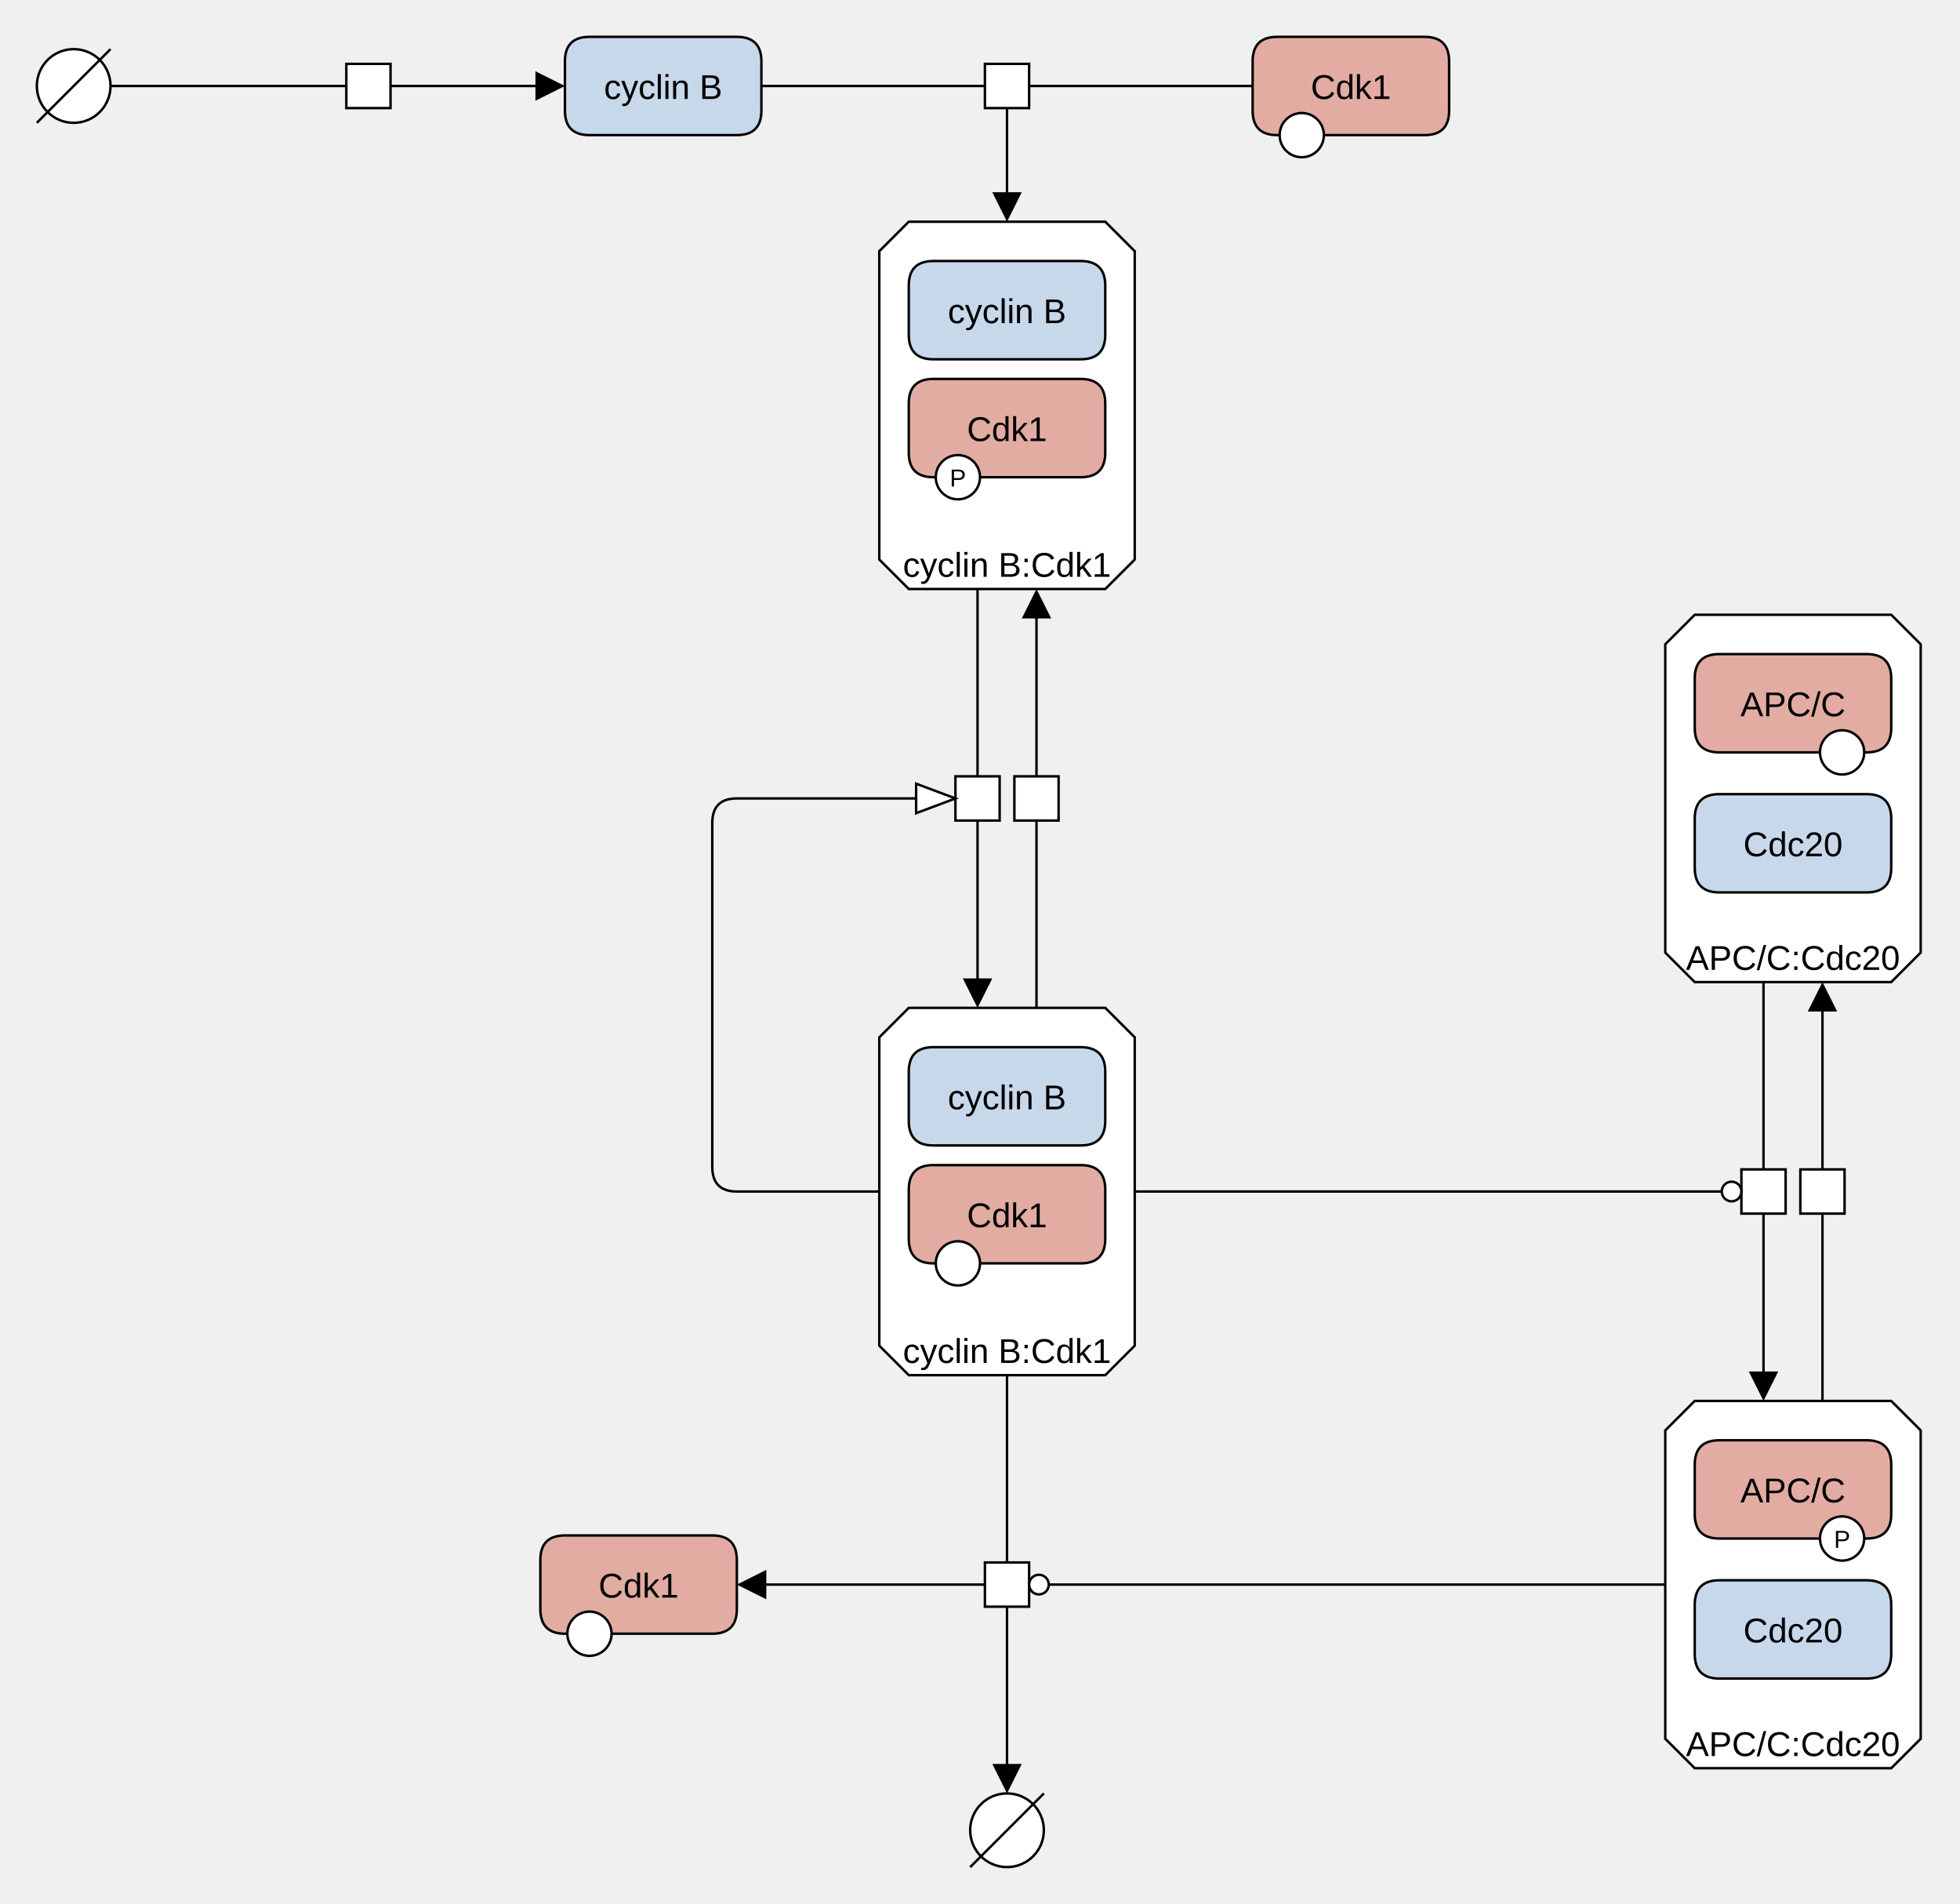
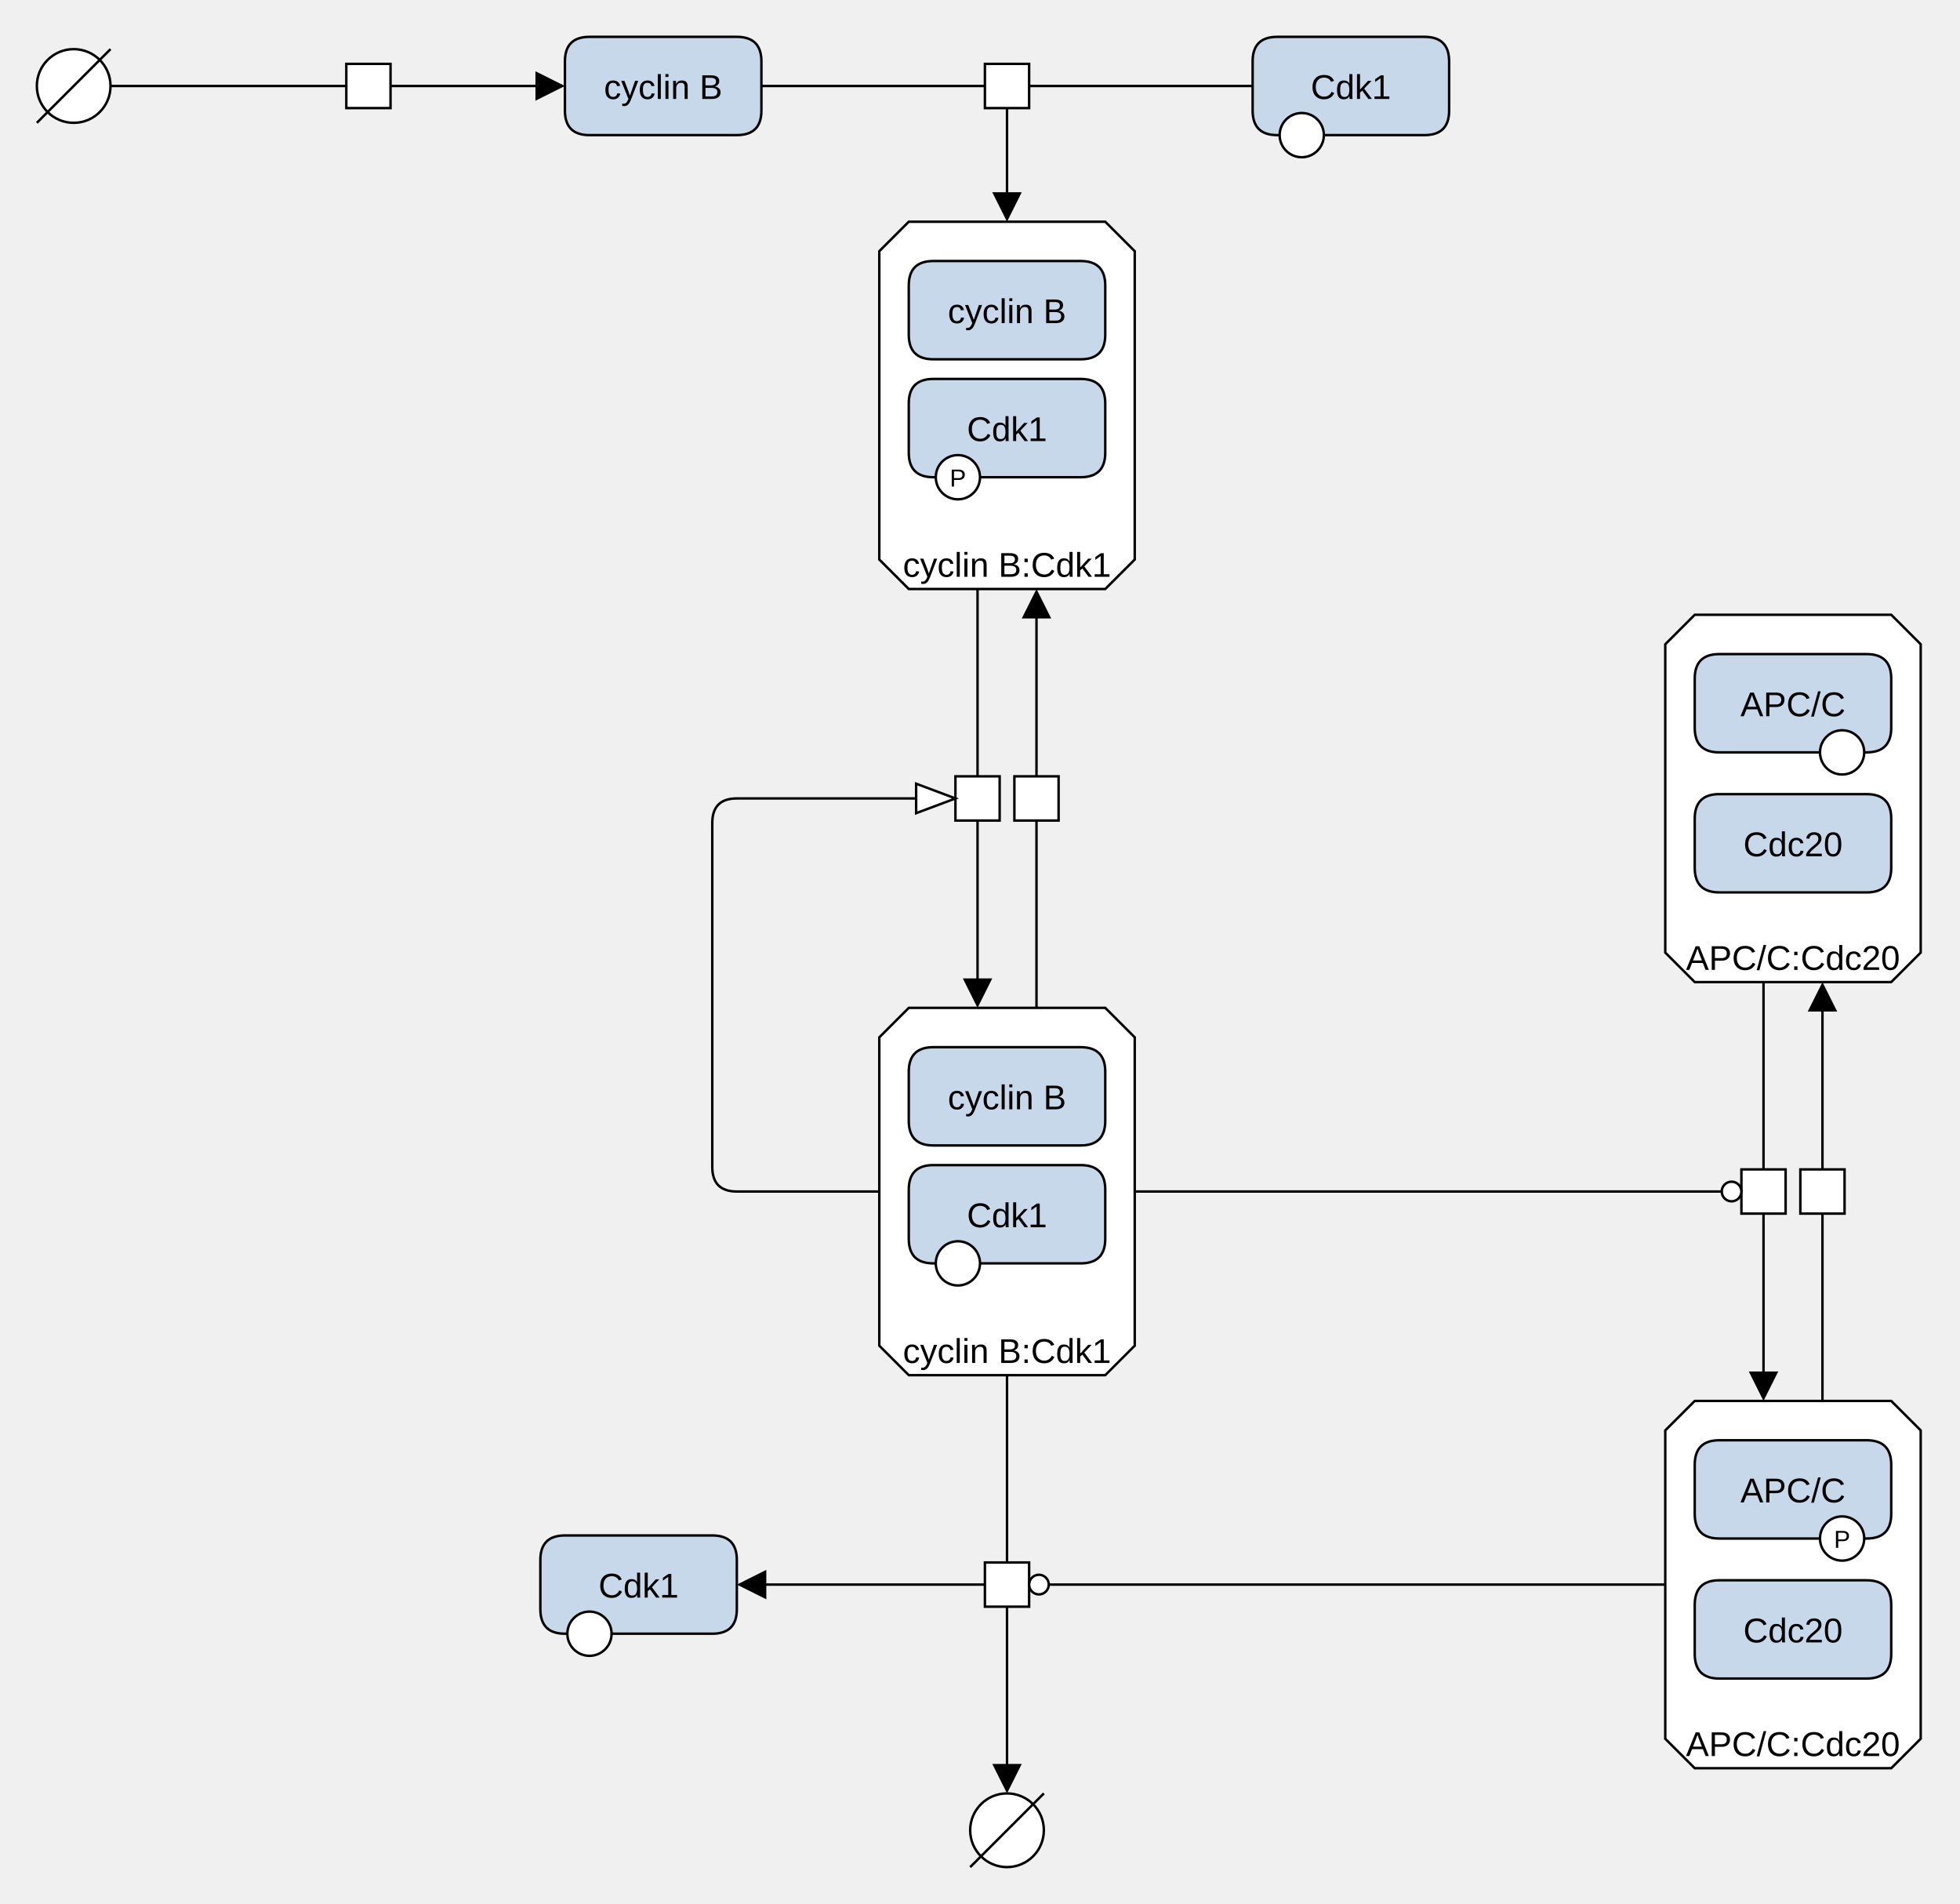
<svg xmlns="http://www.w3.org/2000/svg" width="798" height="775" viewBox="0 0 798 775" stroke-linecap="butt" stroke-miterlimit="10">
  <g transform="translate(-70,-135)">
    <path d="M85 170 C85 161.715 91.716 155 100 155 L100 155 C108.284 155 115 161.715 115 170 L115 170 C115 178.285 108.284 185 100 185 L100 185 C91.716 185 85 178.285 85 170 Z" fill="#FFFFFF" stroke="none" />
    <path d="M85 170 C85 161.715 91.716 155 100 155 L100 155 C108.284 155 115 161.715 115 170 L115 170 C115 178.285 108.284 185 100 185 L100 185 C91.716 185 85 178.285 85 170 Z" fill="none" stroke="#000000" />
    <path d="M85 185 L115 155" fill="none" stroke="#000000" />
    <path d="M211 161 L229 161 L229 179 L211 179 Z" fill="#FFFFFF" stroke="none" />
    <path d="M211 161 L229 161 L229 179 L211 179 Z" fill="none" stroke="#000000" />
    <path d="M300 160 Q300 150 310 150 L370 150 Q380 150 380 160 L380 180 Q380 190 370 190 L310 190 Q300 190 300 180 Z" fill="#C8D8EB" stroke="none" />
    <path d="M300 160 Q300 150 310 150 L370 150 Q380 150 380 160 L380 180 Q380 190 370 190 L310 190 Q300 190 300 180 Z" fill="none" stroke="#000000" />
    <text x="340" y="175.291" text-anchor="middle" font-family="'Dialog', Arial, Helvetica, sans-serif" font-size="14" fill="#000000" stroke="none" xml:space="preserve">cyclin B</text>
    <path d="M471 161 L489 161 L489 179 L471 179 Z" fill="#FFFFFF" stroke="none" />
    <path d="M471 161 L489 161 L489 179 L471 179 Z" fill="none" stroke="#000000" />
-     <path d="M580 160 Q580 150 590 150 L650 150 Q660 150 660 160 L660 180 Q660 190 650 190 L590 190 Q580 190 580 180 Z" fill="#E2ACA3" stroke="none" />
+     <path d="M580 160 Q580 150 590 150 L650 150 Q660 150 660 160 L660 180 Q660 190 650 190 L590 190 Q580 190 580 180 Z" fill="#C8D8EB" stroke="none" />
    <path d="M580 160 Q580 150 590 150 L650 150 Q660 150 660 160 L660 180 Q660 190 650 190 L590 190 Q580 190 580 180 Z" fill="none" stroke="#000000" />
    <text x="620" y="175.291" text-anchor="middle" font-family="'Dialog', Arial, Helvetica, sans-serif" font-size="14" fill="#000000" stroke="none" xml:space="preserve">Cdk1</text>
    <path d="M591 190 C591 185.029 595.029 181 600 181 L600 181 C604.971 181 609 185.029 609 190 L609 190 C609 194.971 604.971 199 600 199 L600 199 C595.029 199 591 194.971 591 190 Z" fill="#FFFFFF" stroke="none" />
    <path d="M591 190 C591 185.029 595.029 181 600 181 L600 181 C604.971 181 609 185.029 609 190 L609 190 C609 194.971 604.971 199 600 199 L600 199 C595.029 199 591 194.971 591 190 Z" fill="none" stroke="#000000" />
    <path d="M440 225.25 L520 225.25 L532 237.25 L532 362.75 L520 374.75 L440 374.75 L428 362.75 L428 237.25 Z" fill="#FFFFFF" stroke="none" />
    <path d="M440 225.25 L520 225.25 L532 237.25 L532 362.75 L520 374.75 L440 374.75 L428 362.75 L428 237.25 Z" fill="none" stroke="#000000" />
    <text x="480" y="369.791" text-anchor="middle" font-family="'Dialog', Arial, Helvetica, sans-serif" font-size="14" fill="#000000" stroke="none" xml:space="preserve">cyclin B:Cdk1</text>
    <path d="M440 251.25 Q440 241.25 450 241.25 L510 241.25 Q520 241.25 520 251.25 L520 271.25 Q520 281.25 510 281.25 L450 281.25 Q440 281.25 440 271.25 Z" fill="#C8D8EB" stroke="none" />
    <path d="M440 251.25 Q440 241.25 450 241.25 L510 241.25 Q520 241.25 520 251.25 L520 271.25 Q520 281.25 510 281.25 L450 281.25 Q440 281.25 440 271.25 Z" fill="none" stroke="#000000" />
    <text x="480" y="266.541" text-anchor="middle" font-family="'Dialog', Arial, Helvetica, sans-serif" font-size="14" fill="#000000" stroke="none" xml:space="preserve">cyclin B</text>
-     <path d="M440 299.25 Q440 289.25 450 289.25 L510 289.25 Q520 289.25 520 299.25 L520 319.25 Q520 329.25 510 329.25 L450 329.25 Q440 329.25 440 319.25 Z" fill="#E2ACA3" stroke="none" />
+     <path d="M440 299.25 Q440 289.25 450 289.25 L510 289.25 Q520 289.25 520 299.25 L520 319.25 Q520 329.25 510 329.25 L450 329.25 Q440 329.25 440 319.25 Z" fill="#C8D8EB" stroke="none" />
    <path d="M440 299.25 Q440 289.25 450 289.25 L510 289.25 Q520 289.25 520 299.25 L520 319.25 Q520 329.25 510 329.25 L450 329.25 Q440 329.25 440 319.25 Z" fill="none" stroke="#000000" />
    <text x="480" y="314.541" text-anchor="middle" font-family="'Dialog', Arial, Helvetica, sans-serif" font-size="14" fill="#000000" stroke="none" xml:space="preserve">Cdk1</text>
    <path d="M451 329.25 C451 324.279 455.029 320.25 460 320.25 L460 320.25 C464.971 320.25 469 324.279 469 329.25 L469 329.25 C469 334.221 464.971 338.25 460 338.25 L460 338.25 C455.029 338.25 451 334.221 451 329.25 Z" fill="#FFFFFF" stroke="none" />
    <path d="M451 329.25 C451 324.279 455.029 320.25 460 320.25 L460 320.25 C464.971 320.25 469 324.279 469 329.25 L469 329.25 C469 334.221 464.971 338.25 460 338.25 L460 338.25 C455.029 338.25 451 334.221 451 329.25 Z" fill="none" stroke="#000000" />
    <text x="460" y="333.029" text-anchor="middle" font-family="'Dialog', Arial, Helvetica, sans-serif" font-size="10" fill="#000000" stroke="none" xml:space="preserve">P</text>
    <path d="M459 451 L477 451 L477 469 L459 469 Z" fill="#FFFFFF" stroke="none" />
    <path d="M459 451 L477 451 L477 469 L459 469 Z" fill="none" stroke="#000000" />
    <path d="M483 451 L501 451 L501 469 L483 469 Z" fill="#FFFFFF" stroke="none" />
    <path d="M483 451 L501 451 L501 469 L483 469 Z" fill="none" stroke="#000000" />
    <path d="M440 545.25 L520 545.25 L532 557.25 L532 682.75 L520 694.75 L440 694.75 L428 682.75 L428 557.25 Z" fill="#FFFFFF" stroke="none" />
    <path d="M440 545.25 L520 545.25 L532 557.25 L532 682.75 L520 694.75 L440 694.75 L428 682.75 L428 557.25 Z" fill="none" stroke="#000000" />
    <text x="480" y="689.791" text-anchor="middle" font-family="'Dialog', Arial, Helvetica, sans-serif" font-size="14" fill="#000000" stroke="none" xml:space="preserve">cyclin B:Cdk1</text>
    <path d="M440 571.25 Q440 561.25 450 561.25 L510 561.25 Q520 561.25 520 571.25 L520 591.25 Q520 601.25 510 601.25 L450 601.25 Q440 601.25 440 591.25 Z" fill="#C8D8EB" stroke="none" />
    <path d="M440 571.25 Q440 561.25 450 561.25 L510 561.25 Q520 561.25 520 571.25 L520 591.25 Q520 601.25 510 601.25 L450 601.25 Q440 601.25 440 591.25 Z" fill="none" stroke="#000000" />
    <text x="480" y="586.541" text-anchor="middle" font-family="'Dialog', Arial, Helvetica, sans-serif" font-size="14" fill="#000000" stroke="none" xml:space="preserve">cyclin B</text>
-     <path d="M440 619.25 Q440 609.25 450 609.25 L510 609.25 Q520 609.25 520 619.25 L520 639.25 Q520 649.25 510 649.25 L450 649.25 Q440 649.25 440 639.25 Z" fill="#E2ACA3" stroke="none" />
+     <path d="M440 619.25 Q440 609.25 450 609.25 L510 609.25 Q520 609.25 520 619.25 L520 639.25 Q520 649.25 510 649.25 L450 649.25 Q440 649.25 440 639.25 Z" fill="#C8D8EB" stroke="none" />
    <path d="M440 619.25 Q440 609.25 450 609.25 L510 609.25 Q520 609.25 520 619.25 L520 639.25 Q520 649.25 510 649.25 L450 649.25 Q440 649.25 440 639.25 Z" fill="none" stroke="#000000" />
    <text x="480" y="634.541" text-anchor="middle" font-family="'Dialog', Arial, Helvetica, sans-serif" font-size="14" fill="#000000" stroke="none" xml:space="preserve">Cdk1</text>
    <path d="M451 649.25 C451 644.279 455.029 640.25 460 640.25 L460 640.25 C464.971 640.25 469 644.279 469 649.25 L469 649.25 C469 654.221 464.971 658.25 460 658.25 L460 658.25 C455.029 658.25 451 654.221 451 649.25 Z" fill="#FFFFFF" stroke="none" />
    <path d="M451 649.25 C451 644.279 455.029 640.25 460 640.25 L460 640.25 C464.971 640.25 469 644.279 469 649.25 L469 649.25 C469 654.221 464.971 658.25 460 658.25 L460 658.25 C455.029 658.25 451 654.221 451 649.25 Z" fill="none" stroke="#000000" />
    <path d="M760 385.25 L840 385.25 L852 397.25 L852 522.75 L840 534.75 L760 534.75 L748 522.75 L748 397.25 Z" fill="#FFFFFF" stroke="none" />
    <path d="M760 385.25 L840 385.25 L852 397.25 L852 522.75 L840 534.75 L760 534.75 L748 522.75 L748 397.25 Z" fill="none" stroke="#000000" />
    <text x="800" y="529.791" text-anchor="middle" font-family="'Dialog', Arial, Helvetica, sans-serif" font-size="14" fill="#000000" stroke="none" xml:space="preserve">APC/C:Cdc20</text>
-     <path d="M760 411.25 Q760 401.25 770 401.25 L830 401.25 Q840 401.25 840 411.25 L840 431.25 Q840 441.25 830 441.25 L770 441.25 Q760 441.25 760 431.25 Z" fill="#E2ACA3" stroke="none" />
+     <path d="M760 411.25 Q760 401.25 770 401.25 L830 401.25 Q840 401.25 840 411.25 L840 431.25 Q840 441.25 830 441.25 L770 441.25 Q760 441.25 760 431.25 Z" fill="#C8D8EB" stroke="none" />
    <path d="M760 411.25 Q760 401.25 770 401.25 L830 401.25 Q840 401.25 840 411.25 L840 431.25 Q840 441.25 830 441.25 L770 441.25 Q760 441.25 760 431.25 Z" fill="none" stroke="#000000" />
    <text x="800" y="426.541" text-anchor="middle" font-family="'Dialog', Arial, Helvetica, sans-serif" font-size="14" fill="#000000" stroke="none" xml:space="preserve">APC/C</text>
    <path d="M811 441.25 C811 436.279 815.029 432.25 820 432.25 L820 432.25 C824.971 432.25 829 436.279 829 441.25 L829 441.25 C829 446.221 824.971 450.25 820 450.25 L820 450.25 C815.029 450.25 811 446.221 811 441.25 Z" fill="#FFFFFF" stroke="none" />
    <path d="M811 441.25 C811 436.279 815.029 432.25 820 432.25 L820 432.25 C824.971 432.25 829 436.279 829 441.25 L829 441.25 C829 446.221 824.971 450.25 820 450.25 L820 450.25 C815.029 450.25 811 446.221 811 441.25 Z" fill="none" stroke="#000000" />
    <path d="M760 468.25 Q760 458.25 770 458.25 L830 458.25 Q840 458.25 840 468.25 L840 488.25 Q840 498.25 830 498.25 L770 498.25 Q760 498.25 760 488.25 Z" fill="#C8D8EB" stroke="none" />
    <path d="M760 468.25 Q760 458.25 770 458.25 L830 458.25 Q840 458.25 840 468.25 L840 488.25 Q840 498.25 830 498.25 L770 498.25 Q760 498.25 760 488.25 Z" fill="none" stroke="#000000" />
    <text x="800" y="483.541" text-anchor="middle" font-family="'Dialog', Arial, Helvetica, sans-serif" font-size="14" fill="#000000" stroke="none" xml:space="preserve">Cdc20</text>
    <path d="M779 611 L797 611 L797 629 L779 629 Z" fill="#FFFFFF" stroke="none" />
    <path d="M779 611 L797 611 L797 629 L779 629 Z" fill="none" stroke="#000000" />
    <path d="M803 611 L821 611 L821 629 L803 629 Z" fill="#FFFFFF" stroke="none" />
    <path d="M803 611 L821 611 L821 629 L803 629 Z" fill="none" stroke="#000000" />
    <path d="M760 705.25 L840 705.25 L852 717.25 L852 842.75 L840 854.75 L760 854.75 L748 842.75 L748 717.25 Z" fill="#FFFFFF" stroke="none" />
    <path d="M760 705.25 L840 705.25 L852 717.25 L852 842.75 L840 854.75 L760 854.75 L748 842.75 L748 717.25 Z" fill="none" stroke="#000000" />
    <text x="800" y="849.791" text-anchor="middle" font-family="'Dialog', Arial, Helvetica, sans-serif" font-size="14" fill="#000000" stroke="none" xml:space="preserve">APC/C:Cdc20</text>
-     <path d="M760 731.25 Q760 721.25 770 721.25 L830 721.25 Q840 721.25 840 731.25 L840 751.25 Q840 761.25 830 761.25 L770 761.25 Q760 761.25 760 751.25 Z" fill="#E2ACA3" stroke="none" />
+     <path d="M760 731.25 Q760 721.25 770 721.25 L830 721.25 Q840 721.25 840 731.25 L840 751.25 Q840 761.25 830 761.25 L770 761.25 Q760 761.25 760 751.25 Z" fill="#C8D8EB" stroke="none" />
    <path d="M760 731.25 Q760 721.25 770 721.25 L830 721.25 Q840 721.25 840 731.25 L840 751.25 Q840 761.25 830 761.25 L770 761.25 Q760 761.25 760 751.25 Z" fill="none" stroke="#000000" />
    <text x="800" y="746.541" text-anchor="middle" font-family="'Dialog', Arial, Helvetica, sans-serif" font-size="14" fill="#000000" stroke="none" xml:space="preserve">APC/C</text>
    <path d="M811 761.25 C811 756.279 815.029 752.25 820 752.25 L820 752.25 C824.971 752.25 829 756.279 829 761.25 L829 761.25 C829 766.221 824.971 770.25 820 770.25 L820 770.25 C815.029 770.25 811 766.221 811 761.25 Z" fill="#FFFFFF" stroke="none" />
    <path d="M811 761.25 C811 756.279 815.029 752.25 820 752.25 L820 752.25 C824.971 752.25 829 756.279 829 761.25 L829 761.25 C829 766.221 824.971 770.25 820 770.25 L820 770.25 C815.029 770.25 811 766.221 811 761.25 Z" fill="none" stroke="#000000" />
    <text x="820" y="765.029" text-anchor="middle" font-family="'Dialog', Arial, Helvetica, sans-serif" font-size="10" fill="#000000" stroke="none" xml:space="preserve">P</text>
    <path d="M760 788.25 Q760 778.25 770 778.25 L830 778.25 Q840 778.25 840 788.25 L840 808.25 Q840 818.25 830 818.25 L770 818.25 Q760 818.25 760 808.25 Z" fill="#C8D8EB" stroke="none" />
    <path d="M760 788.25 Q760 778.25 770 778.25 L830 778.25 Q840 778.25 840 788.25 L840 808.25 Q840 818.25 830 818.25 L770 818.25 Q760 818.25 760 808.25 Z" fill="none" stroke="#000000" />
    <text x="800" y="803.541" text-anchor="middle" font-family="'Dialog', Arial, Helvetica, sans-serif" font-size="14" fill="#000000" stroke="none" xml:space="preserve">Cdc20</text>
    <path d="M471 771 L489 771 L489 789 L471 789 Z" fill="#FFFFFF" stroke="none" />
    <path d="M471 771 L489 771 L489 789 L471 789 Z" fill="none" stroke="#000000" />
    <path d="M465 880 C465 871.716 471.716 865 480 865 L480 865 C488.284 865 495 871.716 495 880 L495 880 C495 888.284 488.284 895 480 895 L480 895 C471.716 895 465 888.284 465 880 Z" fill="#FFFFFF" stroke="none" />
    <path d="M465 880 C465 871.716 471.716 865 480 865 L480 865 C488.284 865 495 871.716 495 880 L495 880 C495 888.284 488.284 895 480 895 L480 895 C471.716 895 465 888.284 465 880 Z" fill="none" stroke="#000000" />
    <path d="M465 895 L495 865" fill="none" stroke="#000000" />
-     <path d="M290 770 Q290 760 300 760 L360 760 Q370 760 370 770 L370 790 Q370 800 360 800 L300 800 Q290 800 290 790 Z" fill="#E2ACA3" stroke="none" />
+     <path d="M290 770 Q290 760 300 760 L360 760 Q370 760 370 770 L370 790 Q370 800 360 800 L300 800 Q290 800 290 790 Z" fill="#C8D8EB" stroke="none" />
    <path d="M290 770 Q290 760 300 760 L360 760 Q370 760 370 770 L370 790 Q370 800 360 800 L300 800 Q290 800 290 790 Z" fill="none" stroke="#000000" />
    <text x="330" y="785.291" text-anchor="middle" font-family="'Dialog', Arial, Helvetica, sans-serif" font-size="14" fill="#000000" stroke="none" xml:space="preserve">Cdk1</text>
    <path d="M301 800 C301 795.029 305.029 791 310 791 L310 791 C314.971 791 319 795.029 319 800 L319 800 C319 804.971 314.971 809 310 809 L310 809 C305.029 809 301 804.971 301 800 Z" fill="#FFFFFF" stroke="none" />
    <path d="M301 800 C301 795.029 305.029 791 310 791 L310 791 C314.971 791 319 795.029 319 800 L319 800 C319 804.971 314.971 809 310 809 L310 809 C305.029 809 301 804.971 301 800 Z" fill="none" stroke="#000000" />
    <path d="M115 170 L211 170" fill="none" stroke="#000000" />
    <path d="M229 170 L289 170" fill="none" stroke="#000000" />
    <path d="M300 170 L288 176 L288 164 Z" fill="#000000" stroke="none" />
    <path d="M380 170 L471 170" fill="none" stroke="#000000" />
    <path d="M580 170 L489 170" fill="none" stroke="#000000" />
    <path d="M480 179 L480 214.25" fill="none" stroke="#000000" />
    <path d="M480 225.25 L474 213.25 L486 213.25 Z" fill="#000000" stroke="none" />
    <path d="M468 374.75 L468 451" fill="none" stroke="#000000" />
    <path d="M468 469 L468 534.25" fill="none" stroke="#000000" />
    <path d="M468 545.25 L462 533.25 L474 533.25 Z" fill="#000000" stroke="none" />
    <path d="M428 620 L370 620 Q360 620 360 610 L360 470 Q360 460 370 460 L444 460" fill="none" stroke="#000000" />
    <path d="M459 460 L443 466 L443 454 Z" fill="white" stroke="#000000" />
    <path d="M492 545.25 L492 469" fill="none" stroke="#000000" />
    <path d="M492 451 L492 385.75" fill="none" stroke="#000000" />
    <path d="M492 374.75 L498 386.75 L486 386.75 Z" fill="#000000" stroke="none" />
    <path d="M788 534.75 L788 611" fill="none" stroke="#000000" />
    <path d="M788 629 L788 694.25" fill="none" stroke="#000000" />
    <path d="M788 705.25 L782 693.25 L794 693.25 Z" fill="#000000" stroke="none" />
    <path d="M532 620 L771 620" fill="none" stroke="#000000" />
    <circle cx="775" cy="620" r="4" fill="white" stroke="#000000" />
    <path d="M812 705.25 L812 629" fill="none" stroke="#000000" />
    <path d="M812 611 L812 545.75" fill="none" stroke="#000000" />
    <path d="M812 534.75 L818 546.75 L806 546.75 Z" fill="#000000" stroke="none" />
    <path d="M480 694.75 L480 771" fill="none" stroke="#000000" />
    <path d="M480 789 L480 854" fill="none" stroke="#000000" />
    <path d="M480 865 L474 853 L486 853 Z" fill="#000000" stroke="none" />
    <path d="M471 780 L381 780" fill="none" stroke="#000000" />
    <path d="M370 780 L382 774 L382 786 Z" fill="#000000" stroke="none" />
    <path d="M748 780 L497 780" fill="none" stroke="#000000" />
    <circle cx="493" cy="780" r="4" fill="white" stroke="#000000" />
  </g>
</svg>
